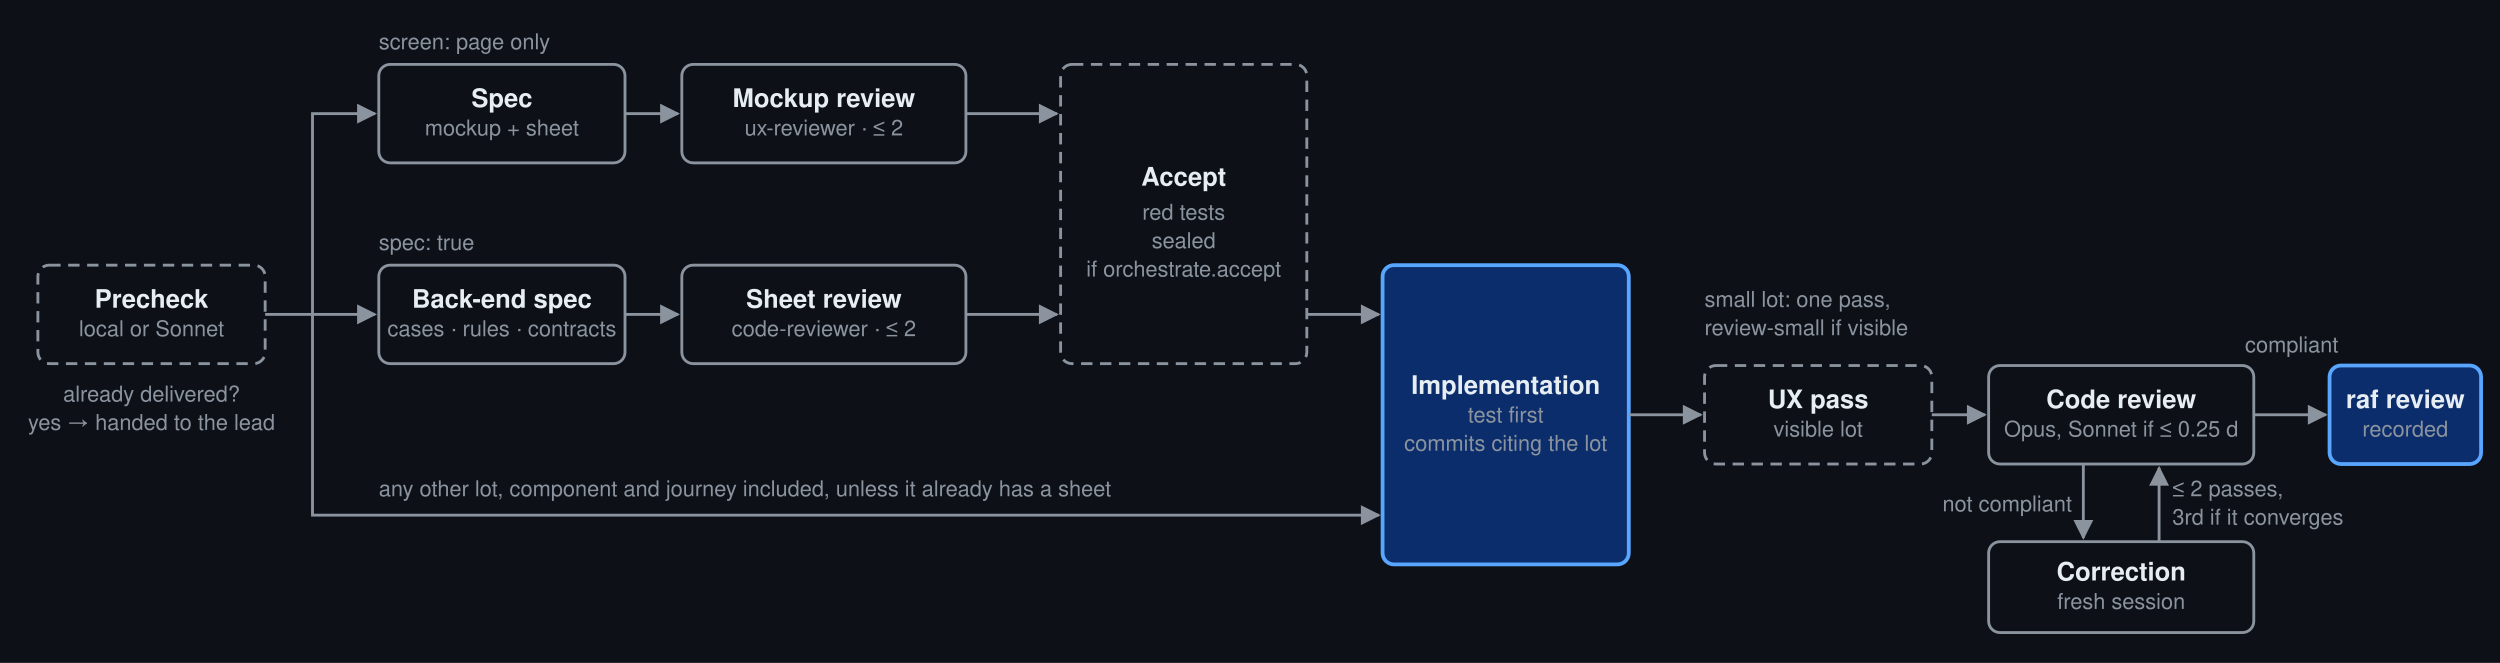
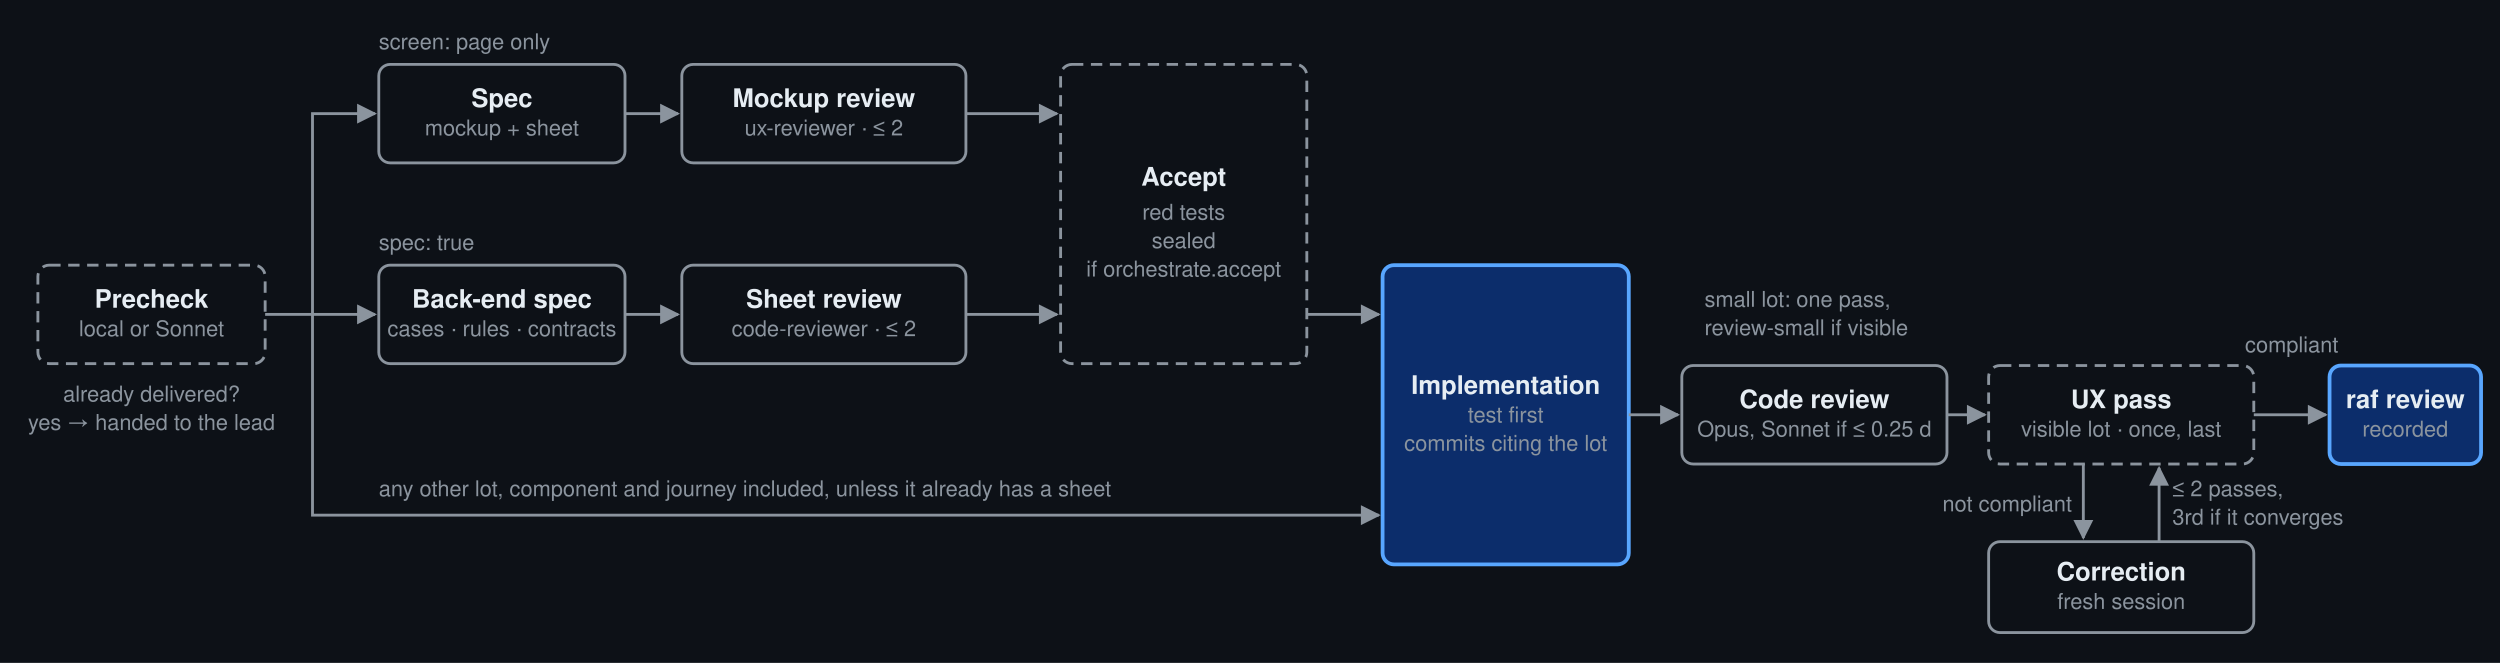
<svg xmlns="http://www.w3.org/2000/svg" viewBox="0 0 1320 350" width="1320" height="350" role="img" font-family="-apple-system,BlinkMacSystemFont,'Segoe UI',Helvetica,Arial,sans-serif" font-size="13" fill="#e6edf3">
  <defs>
    <marker id="arr2" viewBox="0 0 10 10" refX="9" refY="5" markerWidth="7" markerHeight="7" orient="auto-start-reverse">
      <path d="M0,0 L10,5 L0,10 z" fill="#8b949e" />
    </marker>
  </defs>
  <rect width="1320" height="350" fill="#0d1117" />
  <rect x="20" y="140" width="120" height="52" rx="6" fill="#0d1117" stroke="#8b949e" stroke-width="1.5" stroke-dasharray="6 4" />
  <text x="80" y="162.5" text-anchor="middle" font-weight="600" font-size="13.5" fill="#e6edf3">Precheck</text>
  <text x="80" y="177.5" text-anchor="middle" font-size="11.5" fill="#8b949e">local or Sonnet</text>
  <text x="80" y="212" text-anchor="middle" font-size="11.5" fill="#8b949e">already delivered?</text>
  <text x="80" y="227" text-anchor="middle" font-size="11.5" fill="#8b949e">yes → handed to the lead</text>
  <polyline points="140,166 165,166 165,60 198,60" fill="none" stroke="#8b949e" stroke-width="1.5" marker-end="url(#arr2)" />
  <polyline points="165,166 198,166" fill="none" stroke="#8b949e" stroke-width="1.5" marker-end="url(#arr2)" />
  <polyline points="165,166 165,272 728,272" fill="none" stroke="#8b949e" stroke-width="1.5" marker-end="url(#arr2)" />
  <text x="200" y="26" text-anchor="start" font-size="11.5" fill="#8b949e">screen: page only</text>
  <rect x="200" y="34" width="130" height="52" rx="6" fill="#0d1117" stroke="#8b949e" stroke-width="1.5" />
  <text x="265" y="56.5" text-anchor="middle" font-weight="600" font-size="13.5" fill="#e6edf3">Spec</text>
  <text x="265" y="71.5" text-anchor="middle" font-size="11.5" fill="#8b949e">mockup + sheet</text>
  <rect x="360" y="34" width="150" height="52" rx="6" fill="#0d1117" stroke="#8b949e" stroke-width="1.5" />
  <text x="435" y="56.5" text-anchor="middle" font-weight="600" font-size="13.5" fill="#e6edf3">Mockup review</text>
  <text x="435" y="71.5" text-anchor="middle" font-size="11.5" fill="#8b949e">ux-reviewer · ≤ 2</text>
  <polyline points="330,60 358,60" fill="none" stroke="#8b949e" stroke-width="1.5" marker-end="url(#arr2)" />
  <polyline points="510,60 558,60" fill="none" stroke="#8b949e" stroke-width="1.5" marker-end="url(#arr2)" />
  <text x="200" y="132" text-anchor="start" font-size="11.5" fill="#8b949e">spec: true</text>
  <rect x="200" y="140" width="130" height="52" rx="6" fill="#0d1117" stroke="#8b949e" stroke-width="1.5" />
  <text x="265" y="162.5" text-anchor="middle" font-weight="600" font-size="13.5" fill="#e6edf3">Back-end spec</text>
  <text x="265" y="177.5" text-anchor="middle" font-size="11.5" fill="#8b949e">cases · rules · contracts</text>
  <rect x="360" y="140" width="150" height="52" rx="6" fill="#0d1117" stroke="#8b949e" stroke-width="1.5" />
  <text x="435" y="162.5" text-anchor="middle" font-weight="600" font-size="13.5" fill="#e6edf3">Sheet review</text>
  <text x="435" y="177.5" text-anchor="middle" font-size="11.5" fill="#8b949e">code-reviewer · ≤ 2</text>
  <polyline points="330,166 358,166" fill="none" stroke="#8b949e" stroke-width="1.5" marker-end="url(#arr2)" />
  <polyline points="510,166 558,166" fill="none" stroke="#8b949e" stroke-width="1.5" marker-end="url(#arr2)" />
  <rect x="560" y="34" width="130" height="158" rx="6" fill="#0d1117" stroke="#8b949e" stroke-width="1.5" stroke-dasharray="6 4" />
  <text x="625" y="98" text-anchor="middle" font-weight="600" font-size="13.5" fill="#e6edf3">Accept</text>
  <text x="625" y="116" text-anchor="middle" font-size="11.5" fill="#8b949e">red tests</text>
  <text x="625" y="131" text-anchor="middle" font-size="11.5" fill="#8b949e">sealed</text>
  <text x="625" y="146" text-anchor="middle" font-size="11.5" fill="#8b949e">if orchestrate.accept</text>
  <polyline points="690,166 728,166" fill="none" stroke="#8b949e" stroke-width="1.5" marker-end="url(#arr2)" />
  <text x="200" y="262" text-anchor="start" font-size="11.5" fill="#8b949e">any other lot, component and journey included, unless it already has a sheet</text>
  <rect x="730" y="140" width="130" height="158" rx="6" fill="#0c2d6b" stroke="#58a6ff" stroke-width="2" />
  <text x="795" y="208" text-anchor="middle" font-weight="600" font-size="13.5" fill="#e6edf3">Implementation</text>
  <text x="795" y="223" text-anchor="middle" font-size="11.5" fill="#8b949e">test first</text>
  <text x="795" y="238" text-anchor="middle" font-size="11.5" fill="#8b949e">commits citing the lot</text>
-   <rect x="900" y="193" width="120" height="52" rx="6" fill="#0d1117" stroke="#8b949e" stroke-width="1.5" stroke-dasharray="6 4" />
-   <text x="960" y="215.5" text-anchor="middle" font-weight="600" font-size="13.5" fill="#e6edf3">UX pass</text>
-   <text x="960" y="230.5" text-anchor="middle" font-size="11.5" fill="#8b949e">visible lot</text>
-   <polyline points="860,219 898,219" fill="none" stroke="#8b949e" stroke-width="1.5" marker-end="url(#arr2)" />
-   <rect x="1050" y="193" width="140" height="52" rx="6" fill="#0d1117" stroke="#8b949e" stroke-width="1.5" />
-   <text x="1120" y="215.5" text-anchor="middle" font-weight="600" font-size="13.5" fill="#e6edf3">Code review</text>
-   <text x="1120" y="230.5" text-anchor="middle" font-size="11.5" fill="#8b949e">Opus, Sonnet if ≤ 0.25 d</text>
-   <polyline points="1020,219 1048,219" fill="none" stroke="#8b949e" stroke-width="1.5" marker-end="url(#arr2)" />
+   <rect x="888" y="193" width="140" height="52" rx="6" fill="#0d1117" stroke="#8b949e" stroke-width="1.5" />
+   <text x="958" y="215.5" text-anchor="middle" font-weight="600" font-size="13.5" fill="#e6edf3">Code review</text>
+   <text x="958" y="230.5" text-anchor="middle" font-size="11.5" fill="#8b949e">Opus, Sonnet if ≤ 0.25 d</text>
+   <polyline points="860,219 886,219" fill="none" stroke="#8b949e" stroke-width="1.5" marker-end="url(#arr2)" />
+   <rect x="1050" y="193" width="140" height="52" rx="6" fill="#0d1117" stroke="#8b949e" stroke-width="1.5" stroke-dasharray="6 4" />
+   <text x="1120" y="215.5" text-anchor="middle" font-weight="600" font-size="13.5" fill="#e6edf3">UX pass</text>
+   <text x="1120" y="230.5" text-anchor="middle" font-size="11.5" fill="#8b949e">visible lot · once, last</text>
+   <polyline points="1028,219 1048,219" fill="none" stroke="#8b949e" stroke-width="1.5" marker-end="url(#arr2)" />
  <rect x="1050" y="286" width="140" height="48" rx="6" fill="#0d1117" stroke="#8b949e" stroke-width="1.5" />
  <text x="1120" y="306.5" text-anchor="middle" font-weight="600" font-size="13.5" fill="#e6edf3">Correction</text>
  <text x="1120" y="321.5" text-anchor="middle" font-size="11.5" fill="#8b949e">fresh session</text>
  <polyline points="1100,245 1100,284" fill="none" stroke="#8b949e" stroke-width="1.5" marker-end="url(#arr2)" />
  <text x="1094" y="270" text-anchor="end" font-size="11.5" fill="#8b949e">not compliant</text>
  <polyline points="1140,286 1140,247" fill="none" stroke="#8b949e" stroke-width="1.5" marker-end="url(#arr2)" />
  <text x="1147" y="262" text-anchor="start" font-size="11.5" fill="#8b949e">≤ 2 passes,</text>
  <text x="1147" y="277" text-anchor="start" font-size="11.5" fill="#8b949e">3rd if it converges</text>
  <rect x="1230" y="193" width="80" height="52" rx="6" fill="#0c2d6b" stroke="#58a6ff" stroke-width="2" />
  <text x="1270" y="215.5" text-anchor="middle" font-weight="600" font-size="13.5" fill="#e6edf3">raf review</text>
  <text x="1270" y="230.5" text-anchor="middle" font-size="11.5" fill="#8b949e">recorded</text>
  <polyline points="1190,219 1228,219" fill="none" stroke="#8b949e" stroke-width="1.5" marker-end="url(#arr2)" />
  <text x="900" y="162" text-anchor="start" font-size="11.5" fill="#8b949e">small lot: one pass,</text>
  <text x="900" y="177" text-anchor="start" font-size="11.5" fill="#8b949e">review-small if visible</text>
  <text x="1210" y="186" text-anchor="middle" font-size="11.5" fill="#8b949e">compliant</text>
</svg>
